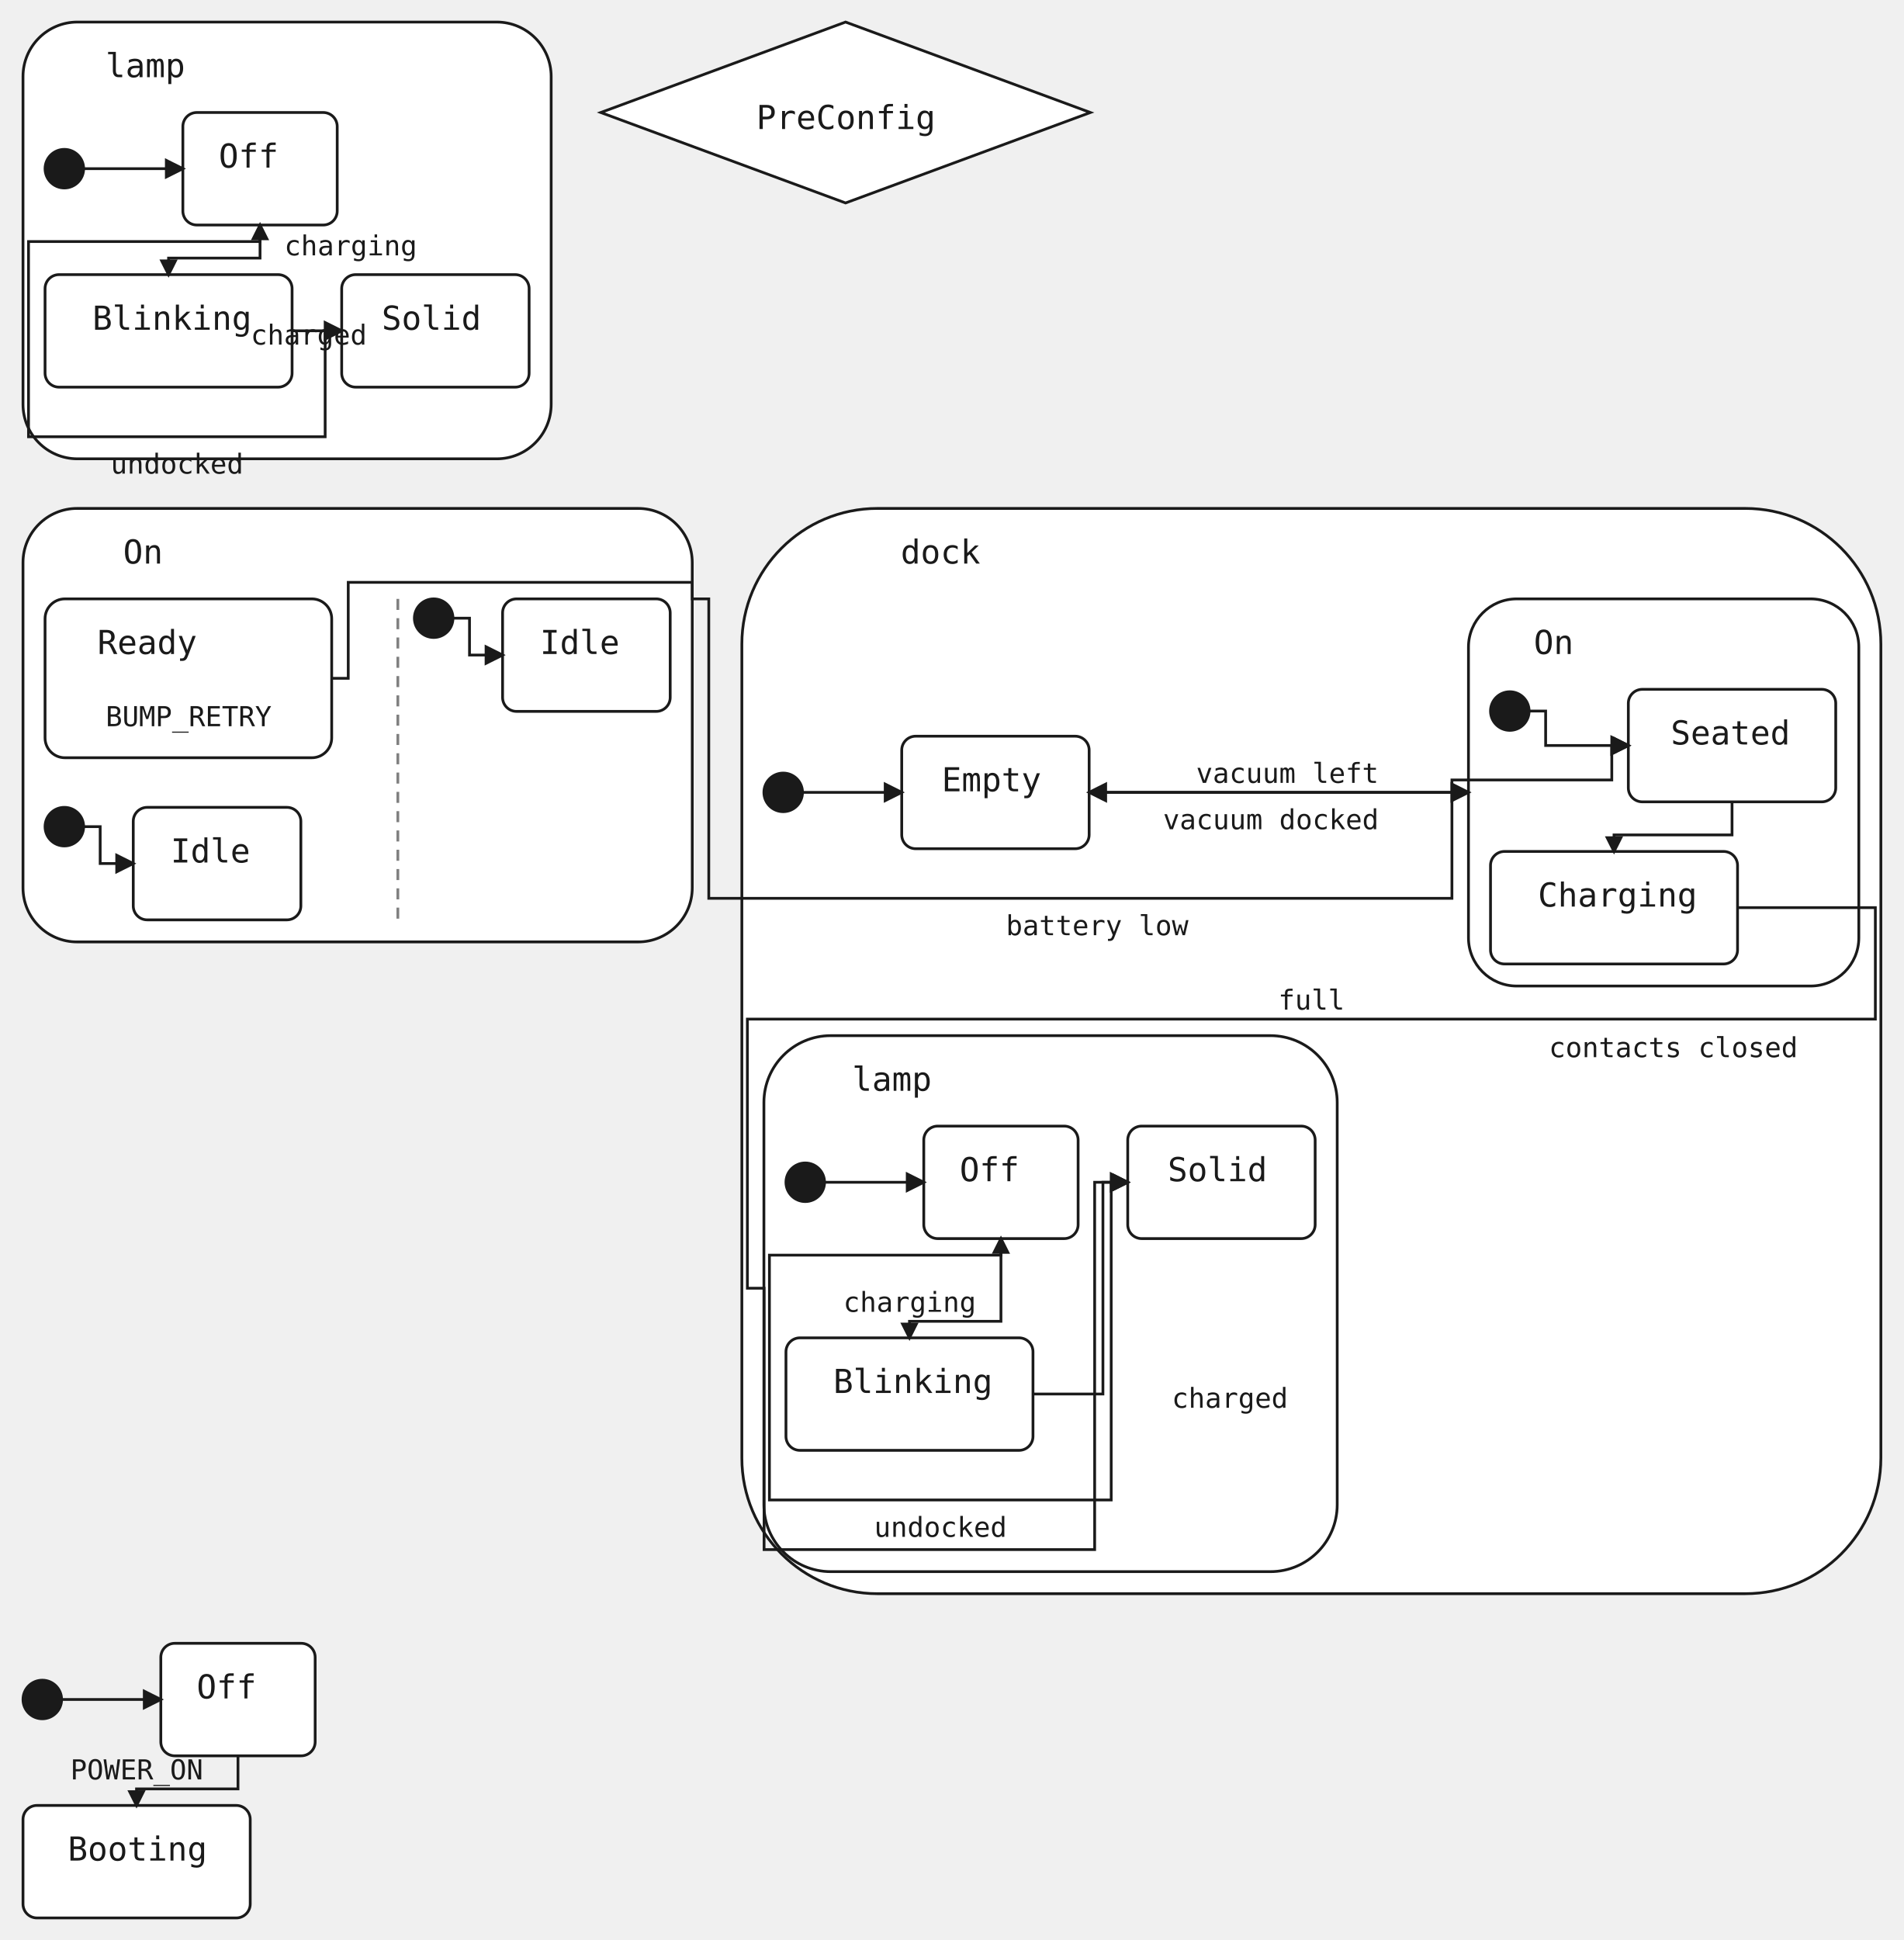
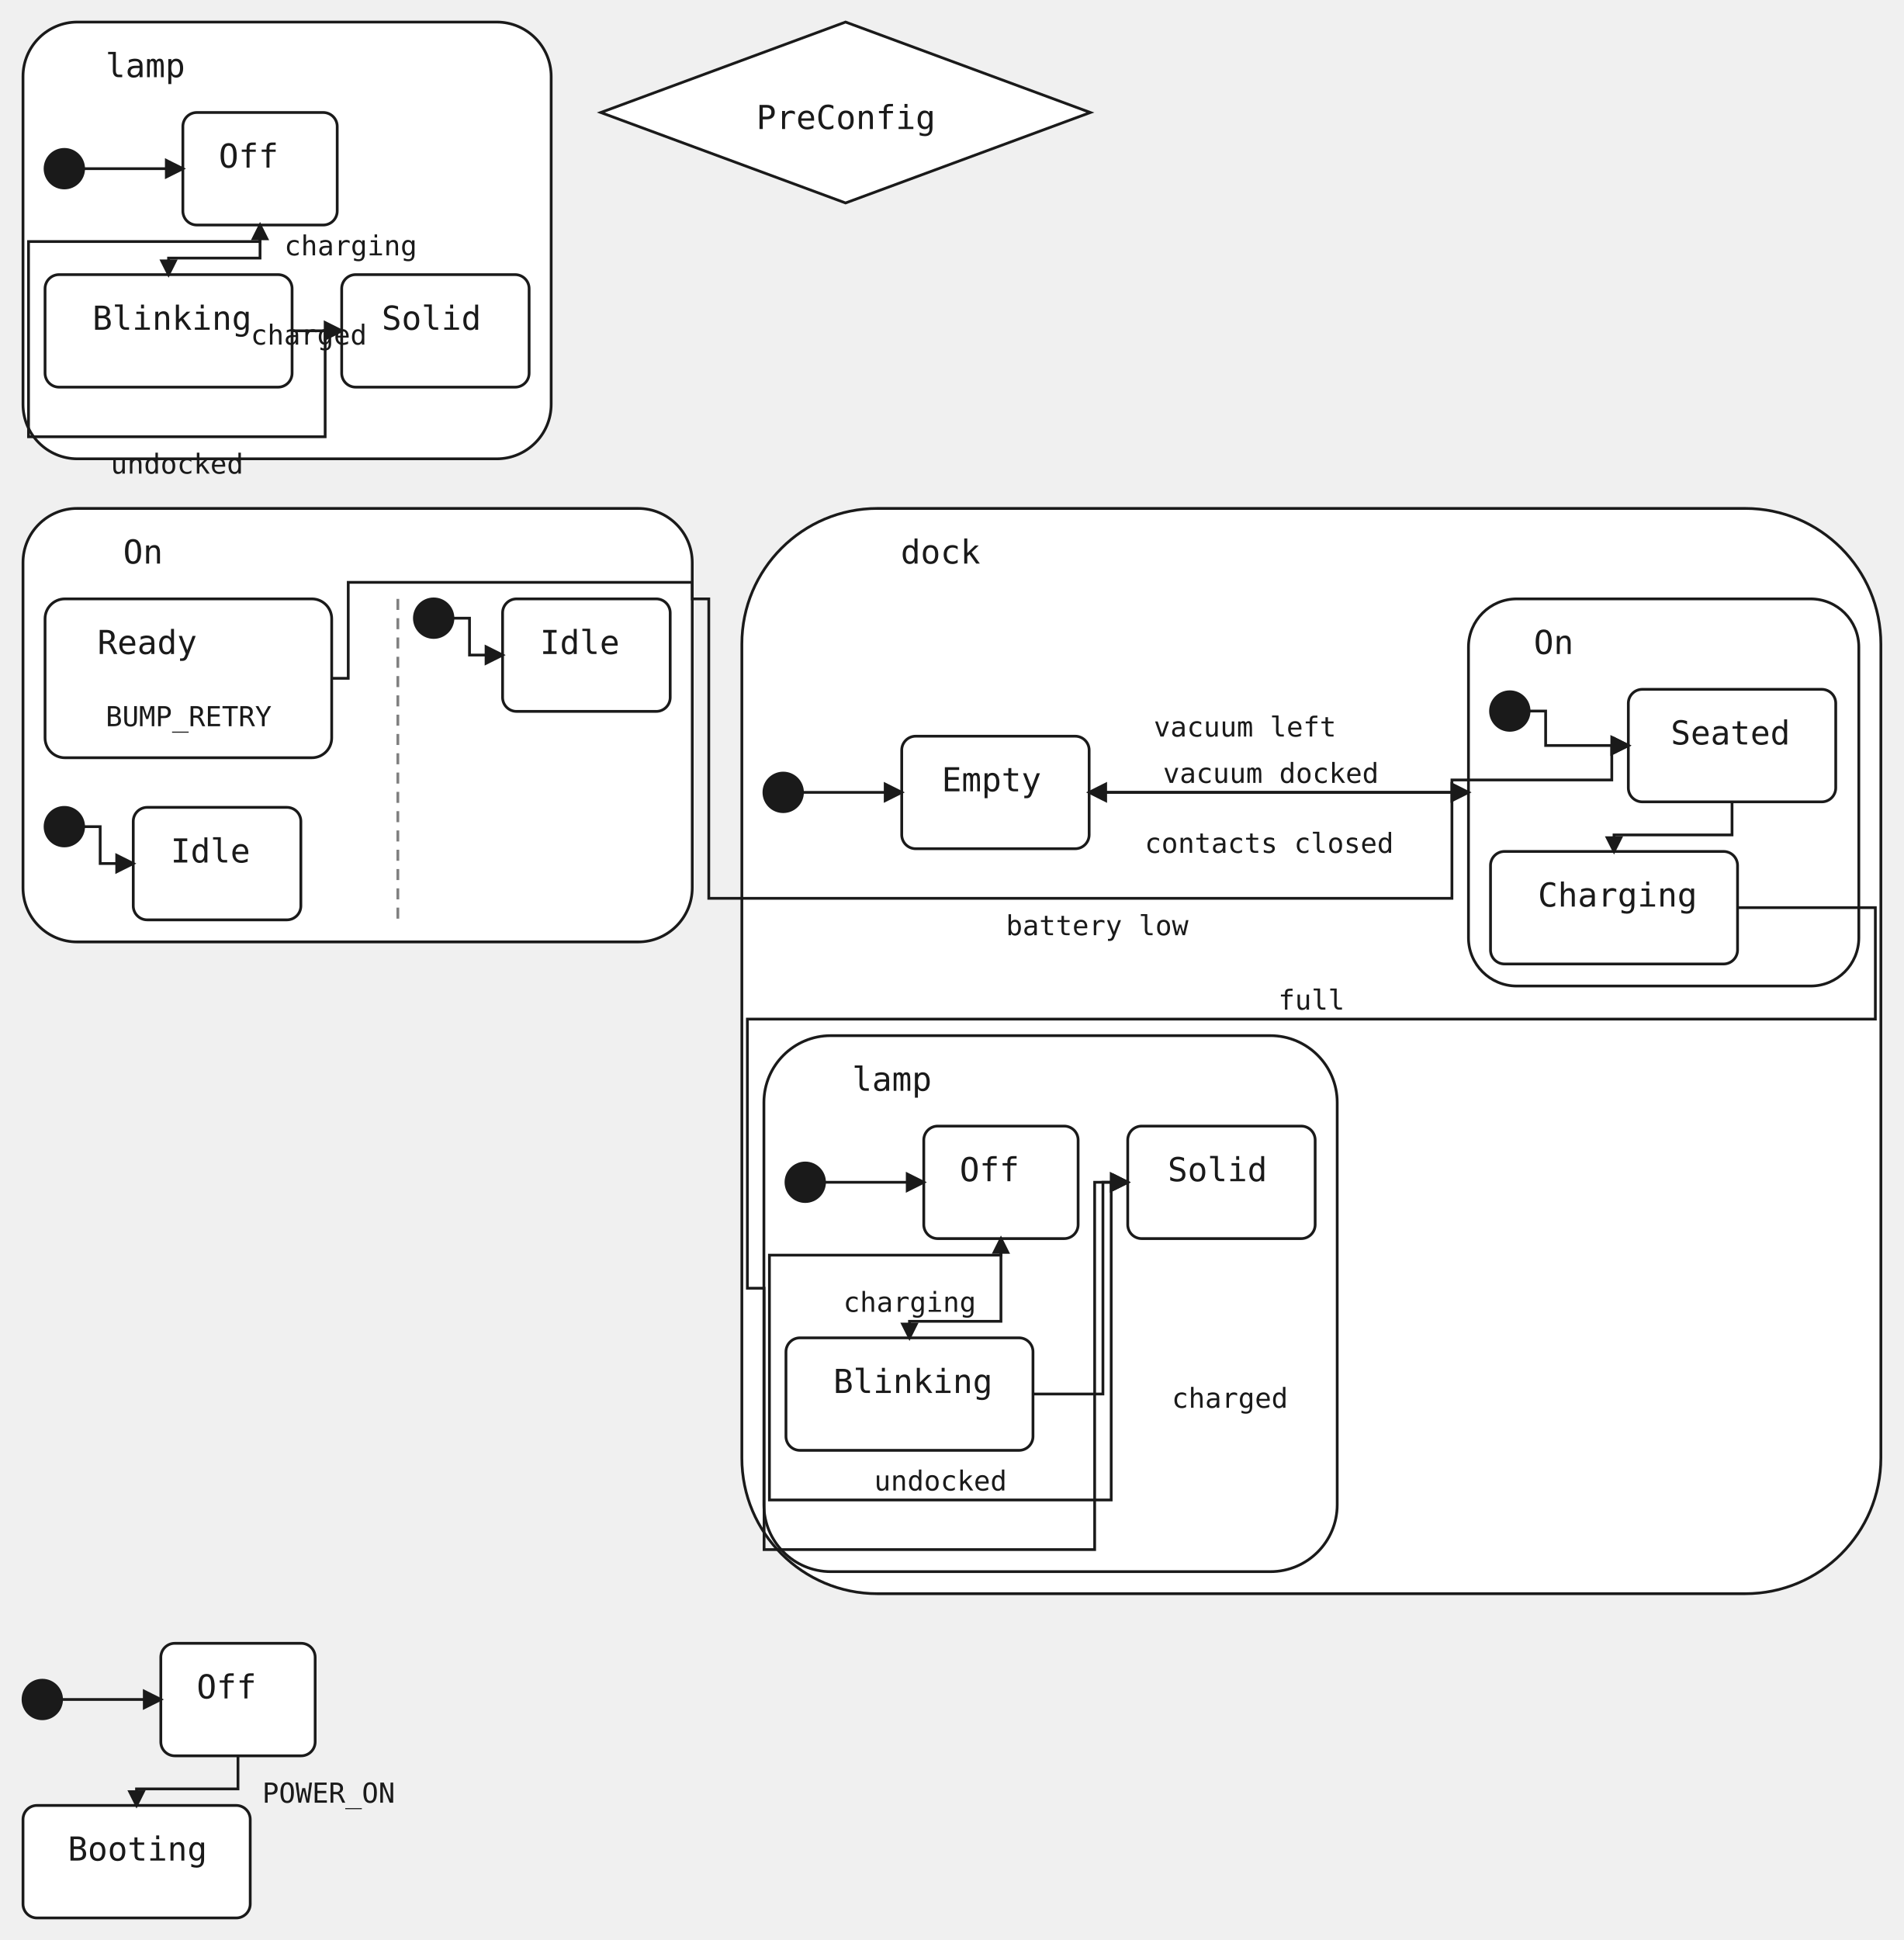
<svg xmlns="http://www.w3.org/2000/svg" width="691" height="704" viewBox="-128 -128 11041 11260">
  <style>text { font-family: "JetBrains Mono", monospace; font-kerning: none; }</style>
  <rect x="4173" y="2823" width="6612" height="6299" rx="787" fill="#ffffff" stroke="#1a1a1a" stroke-width="16" class="scav-state scav-id-0" />
  <rect x="0" y="0" width="3066" height="2535" rx="316" fill="#ffffff" stroke="#1a1a1a" stroke-width="16" class="scav-state scav-id-1" />
  <rect x="800" y="9410" width="896" height="653" rx="81" fill="#ffffff" stroke="#1a1a1a" stroke-width="16" class="scav-state scav-id-2" />
  <rect x="0" y="10351" width="1319" height="653" rx="81" fill="#ffffff" stroke="#1a1a1a" stroke-width="16" class="scav-state scav-id-3" />
  <rect x="0" y="2823" width="3885" height="2516" rx="314" fill="#ffffff" stroke="#1a1a1a" stroke-width="16" class="scav-state scav-id-5" />
  <rect x="640" y="4558" width="973" height="653" rx="81" fill="#ffffff" stroke="#1a1a1a" stroke-width="16" class="scav-state scav-id-6" />
  <rect x="128" y="3348" width="1664" height="922" rx="115" fill="#ffffff" stroke="#1a1a1a" stroke-width="16" class="scav-state scav-id-7" />
  <rect x="2784" y="3348" width="973" height="653" rx="81" fill="#ffffff" stroke="#1a1a1a" stroke-width="16" class="scav-state scav-id-8" />
  <rect x="4301" y="5883" width="3328" height="3111" rx="388" fill="#ffffff" stroke="#1a1a1a" stroke-width="16" class="scav-state scav-id-9" />
  <rect x="5101" y="4145" width="1088" height="653" rx="81" fill="#ffffff" stroke="#1a1a1a" stroke-width="16" class="scav-state scav-id-10" />
  <rect x="8391" y="3348" width="2266" height="2247" rx="280" fill="#ffffff" stroke="#1a1a1a" stroke-width="16" class="scav-state scav-id-11" />
  <rect x="9319" y="3873" width="1204" height="653" rx="81" fill="#ffffff" stroke="#1a1a1a" stroke-width="16" class="scav-state scav-id-12" />
  <rect x="8519" y="4814" width="1434" height="653" rx="81" fill="#ffffff" stroke="#1a1a1a" stroke-width="16" class="scav-state scav-id-13" />
  <rect x="928" y="525" width="896" height="653" rx="81" fill="#ffffff" stroke="#1a1a1a" stroke-width="16" class="scav-state scav-id-14" />
  <rect x="128" y="1466" width="1434" height="653" rx="81" fill="#ffffff" stroke="#1a1a1a" stroke-width="16" class="scav-state scav-id-15" />
  <rect x="1850" y="1466" width="1088" height="653" rx="81" fill="#ffffff" stroke="#1a1a1a" stroke-width="16" class="scav-state scav-id-16" />
  <rect x="5229" y="6408" width="896" height="653" rx="81" fill="#ffffff" stroke="#1a1a1a" stroke-width="16" class="scav-state scav-id-17" />
  <rect x="4429" y="7637" width="1434" height="653" rx="81" fill="#ffffff" stroke="#1a1a1a" stroke-width="16" class="scav-state scav-id-18" />
  <rect x="6413" y="6408" width="1088" height="653" rx="81" fill="#ffffff" stroke="#1a1a1a" stroke-width="16" class="scav-state scav-id-19" />
  <line x1="2176" y1="3348" x2="2176" y2="5211" fill="none" stroke="#808080" stroke-width="16" stroke-dasharray="64,48" class="scav-sub scav-id-2" />
  <polyline points="224,9736 704,9736" fill="none" stroke="#1a1a1a" stroke-width="16" class="scav-trans scav-id-0" />
  <polyline points="1248,10063 1248,10255 659,10255 659,10303" fill="none" stroke="#1a1a1a" stroke-width="16" class="scav-trans scav-id-1" />
  <polyline points="352,4670 448,4670 448,4884 544,4884" fill="none" stroke="#1a1a1a" stroke-width="16" class="scav-trans scav-id-2" />
  <polyline points="1792,3809 1888,3809 1888,3252 3885,3252 3885,3348 3981,3348 3981,5086 4173,5086 8295,5086 8295,4399 8391,4399 9223,4399 9223,4199 9271,4199" fill="none" stroke="#1a1a1a" stroke-width="16" class="scav-trans scav-id-4" />
  <polyline points="2496,3460 2592,3460 2592,3674 2688,3674" fill="none" stroke="#1a1a1a" stroke-width="16" class="scav-trans scav-id-5" />
  <polyline points="8743,3999 8839,3999 8839,4199 9223,4199" fill="none" stroke="#1a1a1a" stroke-width="16" class="scav-trans scav-id-6" />
  <polyline points="9921,4526 9921,4718 9236,4718 9236,4766" fill="none" stroke="#1a1a1a" stroke-width="16" class="scav-trans scav-id-7" />
  <polyline points="9953,5140 10657,5140 10753,5140 10753,5787 4205,5787 4205,7349 4301,7349 4302,7349 4302,8866 6221,8866 6221,6734 6317,6734" fill="none" stroke="#1a1a1a" stroke-width="16" class="scav-trans scav-id-8" />
  <polyline points="4525,4471 5005,4471" fill="none" stroke="#1a1a1a" stroke-width="16" class="scav-trans scav-id-9" />
  <polyline points="6189,4471 8295,4471" fill="none" stroke="#1a1a1a" stroke-width="16" class="scav-trans scav-id-10" />
  <polyline points="8391,4471 6285,4471" fill="none" stroke="#1a1a1a" stroke-width="16" class="scav-trans scav-id-11" />
  <polyline points="352,851 832,851" fill="none" stroke="#1a1a1a" stroke-width="16" class="scav-trans scav-id-12" />
  <polyline points="1376,1178 1376,1370 845,1370 845,1418" fill="none" stroke="#1a1a1a" stroke-width="16" class="scav-trans scav-id-13" />
  <polyline points="1562,1792 1754,1792" fill="none" stroke="#1a1a1a" stroke-width="16" class="scav-trans scav-id-14" />
  <polyline points="1850,1792 1754,1792 1754,2407 32,2407 32,1274 1376,1274 1376,1226" fill="none" stroke="#1a1a1a" stroke-width="16" class="scav-trans scav-id-15" />
  <polyline points="4653,6734 5133,6734" fill="none" stroke="#1a1a1a" stroke-width="16" class="scav-trans scav-id-16" />
  <polyline points="5677,7061 5677,7541 5146,7541 5146,7589" fill="none" stroke="#1a1a1a" stroke-width="16" class="scav-trans scav-id-17" />
  <polyline points="5863,7963 6269,7963 6269,6734 6341,6734" fill="none" stroke="#1a1a1a" stroke-width="16" class="scav-trans scav-id-18" />
  <polyline points="6413,6734 6317,6734 6317,8578 4333,8578 4333,7157 5677,7157 5677,7109" fill="none" stroke="#1a1a1a" stroke-width="16" class="scav-trans scav-id-19" />
  <polygon points="800,9736 704,9784 704,9688" fill="#1a1a1a" stroke="#1a1a1a" stroke-width="16" class="scav-trans scav-id-0" />
  <polygon points="659,10351 619,10271 699,10271" fill="#1a1a1a" stroke="#1a1a1a" stroke-width="16" class="scav-trans scav-id-1" />
  <polygon points="640,4884 544,4932 544,4836" fill="#1a1a1a" stroke="#1a1a1a" stroke-width="16" class="scav-trans scav-id-2" />
  <polygon points="9319,4199 9239,4239 9239,4159" fill="#1a1a1a" stroke="#1a1a1a" stroke-width="16" class="scav-trans scav-id-4" />
  <polygon points="2784,3674 2688,3722 2688,3626" fill="#1a1a1a" stroke="#1a1a1a" stroke-width="16" class="scav-trans scav-id-5" />
  <polygon points="9319,4199 9223,4247 9223,4151" fill="#1a1a1a" stroke="#1a1a1a" stroke-width="16" class="scav-trans scav-id-6" />
  <polygon points="9236,4814 9196,4734 9276,4734" fill="#1a1a1a" stroke="#1a1a1a" stroke-width="16" class="scav-trans scav-id-7" />
  <polygon points="6413,6734 6317,6782 6317,6686" fill="#1a1a1a" stroke="#1a1a1a" stroke-width="16" class="scav-trans scav-id-8" />
  <polygon points="5101,4471 5005,4519 5005,4423" fill="#1a1a1a" stroke="#1a1a1a" stroke-width="16" class="scav-trans scav-id-9" />
  <polygon points="8391,4471 8295,4519 8295,4423" fill="#1a1a1a" stroke="#1a1a1a" stroke-width="16" class="scav-trans scav-id-10" />
  <polygon points="6189,4471 6285,4423 6285,4519" fill="#1a1a1a" stroke="#1a1a1a" stroke-width="16" class="scav-trans scav-id-11" />
  <polygon points="928,851 832,899 832,803" fill="#1a1a1a" stroke="#1a1a1a" stroke-width="16" class="scav-trans scav-id-12" />
  <polygon points="845,1466 805,1386 885,1386" fill="#1a1a1a" stroke="#1a1a1a" stroke-width="16" class="scav-trans scav-id-13" />
  <polygon points="1850,1792 1754,1840 1754,1744" fill="#1a1a1a" stroke="#1a1a1a" stroke-width="16" class="scav-trans scav-id-14" />
  <polygon points="1376,1178 1416,1258 1336,1258" fill="#1a1a1a" stroke="#1a1a1a" stroke-width="16" class="scav-trans scav-id-15" />
  <polygon points="5229,6734 5133,6782 5133,6686" fill="#1a1a1a" stroke="#1a1a1a" stroke-width="16" class="scav-trans scav-id-16" />
  <polygon points="5146,7637 5106,7557 5186,7557" fill="#1a1a1a" stroke="#1a1a1a" stroke-width="16" class="scav-trans scav-id-17" />
  <polygon points="6413,6734 6333,6774 6333,6694" fill="#1a1a1a" stroke="#1a1a1a" stroke-width="16" class="scav-trans scav-id-18" />
  <polygon points="5677,7061 5717,7141 5637,7141" fill="#1a1a1a" stroke="#1a1a1a" stroke-width="16" class="scav-trans scav-id-19" />
  <polygon points="4775,0 6196,525 4775,1050 3354,525" fill="#ffffff" stroke="#1a1a1a" stroke-width="16" class="scav-state scav-id-4" />
-   <text x="275" y="10200" font-size="160" textLength="768" lengthAdjust="spacing" fill="#1a1a1a" class="scav-trans scav-id-1">POWER_ON</text>
+   <text x="1389" y="10335" font-size="160" textLength="768" lengthAdjust="spacing" fill="#1a1a1a" class="scav-trans scav-id-1">POWER_ON</text>
  <text x="480" y="4087" font-size="160" textLength="960" lengthAdjust="spacing" fill="#1a1a1a" class="scav-trans scav-id-3">BUMP_RETRY</text>
  <text x="5706" y="5300" font-size="160" textLength="1056" lengthAdjust="spacing" fill="#1a1a1a" class="scav-trans scav-id-4">battery low</text>
-   <text x="8858" y="6008" font-size="160" textLength="1440" lengthAdjust="spacing" fill="#1a1a1a" class="scav-trans scav-id-7">contacts closed</text>
+   <text x="6512" y="4822" font-size="160" textLength="1440" lengthAdjust="spacing" fill="#1a1a1a" class="scav-trans scav-id-7">contacts closed</text>
  <text x="7287" y="5732" font-size="160" textLength="384" lengthAdjust="spacing" fill="#1a1a1a" class="scav-trans scav-id-8">full</text>
-   <text x="6618" y="4685" font-size="160" textLength="1248" lengthAdjust="spacing" fill="#1a1a1a" class="scav-trans scav-id-10">vacuum docked</text>
-   <text x="6810" y="4416" font-size="160" textLength="1056" lengthAdjust="spacing" fill="#1a1a1a" class="scav-trans scav-id-11">vacuum left</text>
+   <text x="6618" y="4416" font-size="160" textLength="1248" lengthAdjust="spacing" fill="#1a1a1a" class="scav-trans scav-id-10">vacuum docked</text>
+   <text x="6564" y="4147" font-size="160" textLength="1056" lengthAdjust="spacing" fill="#1a1a1a" class="scav-trans scav-id-11">vacuum left</text>
  <text x="1517" y="1354" font-size="160" textLength="768" lengthAdjust="spacing" fill="#1a1a1a" class="scav-trans scav-id-13">charging</text>
  <text x="1322" y="1872" font-size="160" textLength="672" lengthAdjust="spacing" fill="#1a1a1a" class="scav-trans scav-id-14">charged</text>
  <text x="509" y="2621" font-size="160" textLength="768" lengthAdjust="spacing" fill="#1a1a1a" class="scav-trans scav-id-15">undocked</text>
  <text x="4762" y="7486" font-size="160" textLength="768" lengthAdjust="spacing" fill="#1a1a1a" class="scav-trans scav-id-17">charging</text>
  <text x="6669" y="8043" font-size="160" textLength="672" lengthAdjust="spacing" fill="#1a1a1a" class="scav-trans scav-id-18">charged</text>
-   <text x="4941" y="8792" font-size="160" textLength="768" lengthAdjust="spacing" fill="#1a1a1a" class="scav-trans scav-id-19">undocked</text>
+   <text x="4941" y="8523" font-size="160" textLength="768" lengthAdjust="spacing" fill="#1a1a1a" class="scav-trans scav-id-19">undocked</text>
  <text x="5095" y="3143" font-size="192" textLength="461" lengthAdjust="spacing" fill="#1a1a1a" class="scav-state scav-id-0">dock</text>
  <text x="479" y="320" font-size="192" textLength="461" lengthAdjust="spacing" fill="#1a1a1a" class="scav-state scav-id-1">lamp</text>
  <text x="1008" y="9730" font-size="192" textLength="346" lengthAdjust="spacing" fill="#1a1a1a" class="scav-state scav-id-2">Off</text>
  <text x="260" y="10671" font-size="192" textLength="807" lengthAdjust="spacing" fill="#1a1a1a" class="scav-state scav-id-3">Booting</text>
  <text x="4257" y="621" font-size="192" textLength="1037" lengthAdjust="spacing" fill="#1a1a1a" class="scav-state scav-id-4">PreConfig</text>
  <text x="581" y="3143" font-size="192" textLength="231" lengthAdjust="spacing" fill="#1a1a1a" class="scav-state scav-id-5">On</text>
  <text x="857" y="4878" font-size="192" textLength="461" lengthAdjust="spacing" fill="#1a1a1a" class="scav-state scav-id-6">Idle</text>
  <text x="432" y="3668" font-size="192" textLength="576" lengthAdjust="spacing" fill="#1a1a1a" class="scav-state scav-id-7">Ready</text>
  <text x="3001" y="3668" font-size="192" textLength="461" lengthAdjust="spacing" fill="#1a1a1a" class="scav-state scav-id-8">Idle</text>
  <text x="4813" y="6203" font-size="192" textLength="461" lengthAdjust="spacing" fill="#1a1a1a" class="scav-state scav-id-9">lamp</text>
  <text x="5333" y="4465" font-size="192" textLength="576" lengthAdjust="spacing" fill="#1a1a1a" class="scav-state scav-id-10">Empty</text>
  <text x="8770" y="3668" font-size="192" textLength="231" lengthAdjust="spacing" fill="#1a1a1a" class="scav-state scav-id-11">On</text>
  <text x="9565" y="4193" font-size="192" textLength="692" lengthAdjust="spacing" fill="#1a1a1a" class="scav-state scav-id-12">Seated</text>
  <text x="8794" y="5134" font-size="192" textLength="922" lengthAdjust="spacing" fill="#1a1a1a" class="scav-state scav-id-13">Charging</text>
  <text x="1136" y="845" font-size="192" textLength="346" lengthAdjust="spacing" fill="#1a1a1a" class="scav-state scav-id-14">Off</text>
  <text x="403" y="1786" font-size="192" textLength="922" lengthAdjust="spacing" fill="#1a1a1a" class="scav-state scav-id-15">Blinking</text>
  <text x="2082" y="1786" font-size="192" textLength="576" lengthAdjust="spacing" fill="#1a1a1a" class="scav-state scav-id-16">Solid</text>
  <text x="5437" y="6728" font-size="192" textLength="346" lengthAdjust="spacing" fill="#1a1a1a" class="scav-state scav-id-17">Off</text>
  <text x="4704" y="7957" font-size="192" textLength="922" lengthAdjust="spacing" fill="#1a1a1a" class="scav-state scav-id-18">Blinking</text>
  <text x="6645" y="6728" font-size="192" textLength="576" lengthAdjust="spacing" fill="#1a1a1a" class="scav-state scav-id-19">Solid</text>
  <circle cx="112" cy="9736" r="112" fill="#1a1a1a" stroke="#1a1a1a" stroke-width="16" class="scav-state scav-id-20" />
  <circle cx="240" cy="4670" r="112" fill="#1a1a1a" stroke="#1a1a1a" stroke-width="16" class="scav-state scav-id-21" />
  <circle cx="2384" cy="3460" r="112" fill="#1a1a1a" stroke="#1a1a1a" stroke-width="16" class="scav-state scav-id-22" />
  <circle cx="8631" cy="3999" r="112" fill="#1a1a1a" stroke="#1a1a1a" stroke-width="16" class="scav-state scav-id-23" />
  <circle cx="4413" cy="4471" r="112" fill="#1a1a1a" stroke="#1a1a1a" stroke-width="16" class="scav-state scav-id-24" />
  <circle cx="240" cy="851" r="112" fill="#1a1a1a" stroke="#1a1a1a" stroke-width="16" class="scav-state scav-id-25" />
  <circle cx="4541" cy="6734" r="112" fill="#1a1a1a" stroke="#1a1a1a" stroke-width="16" class="scav-state scav-id-26" />
</svg>
